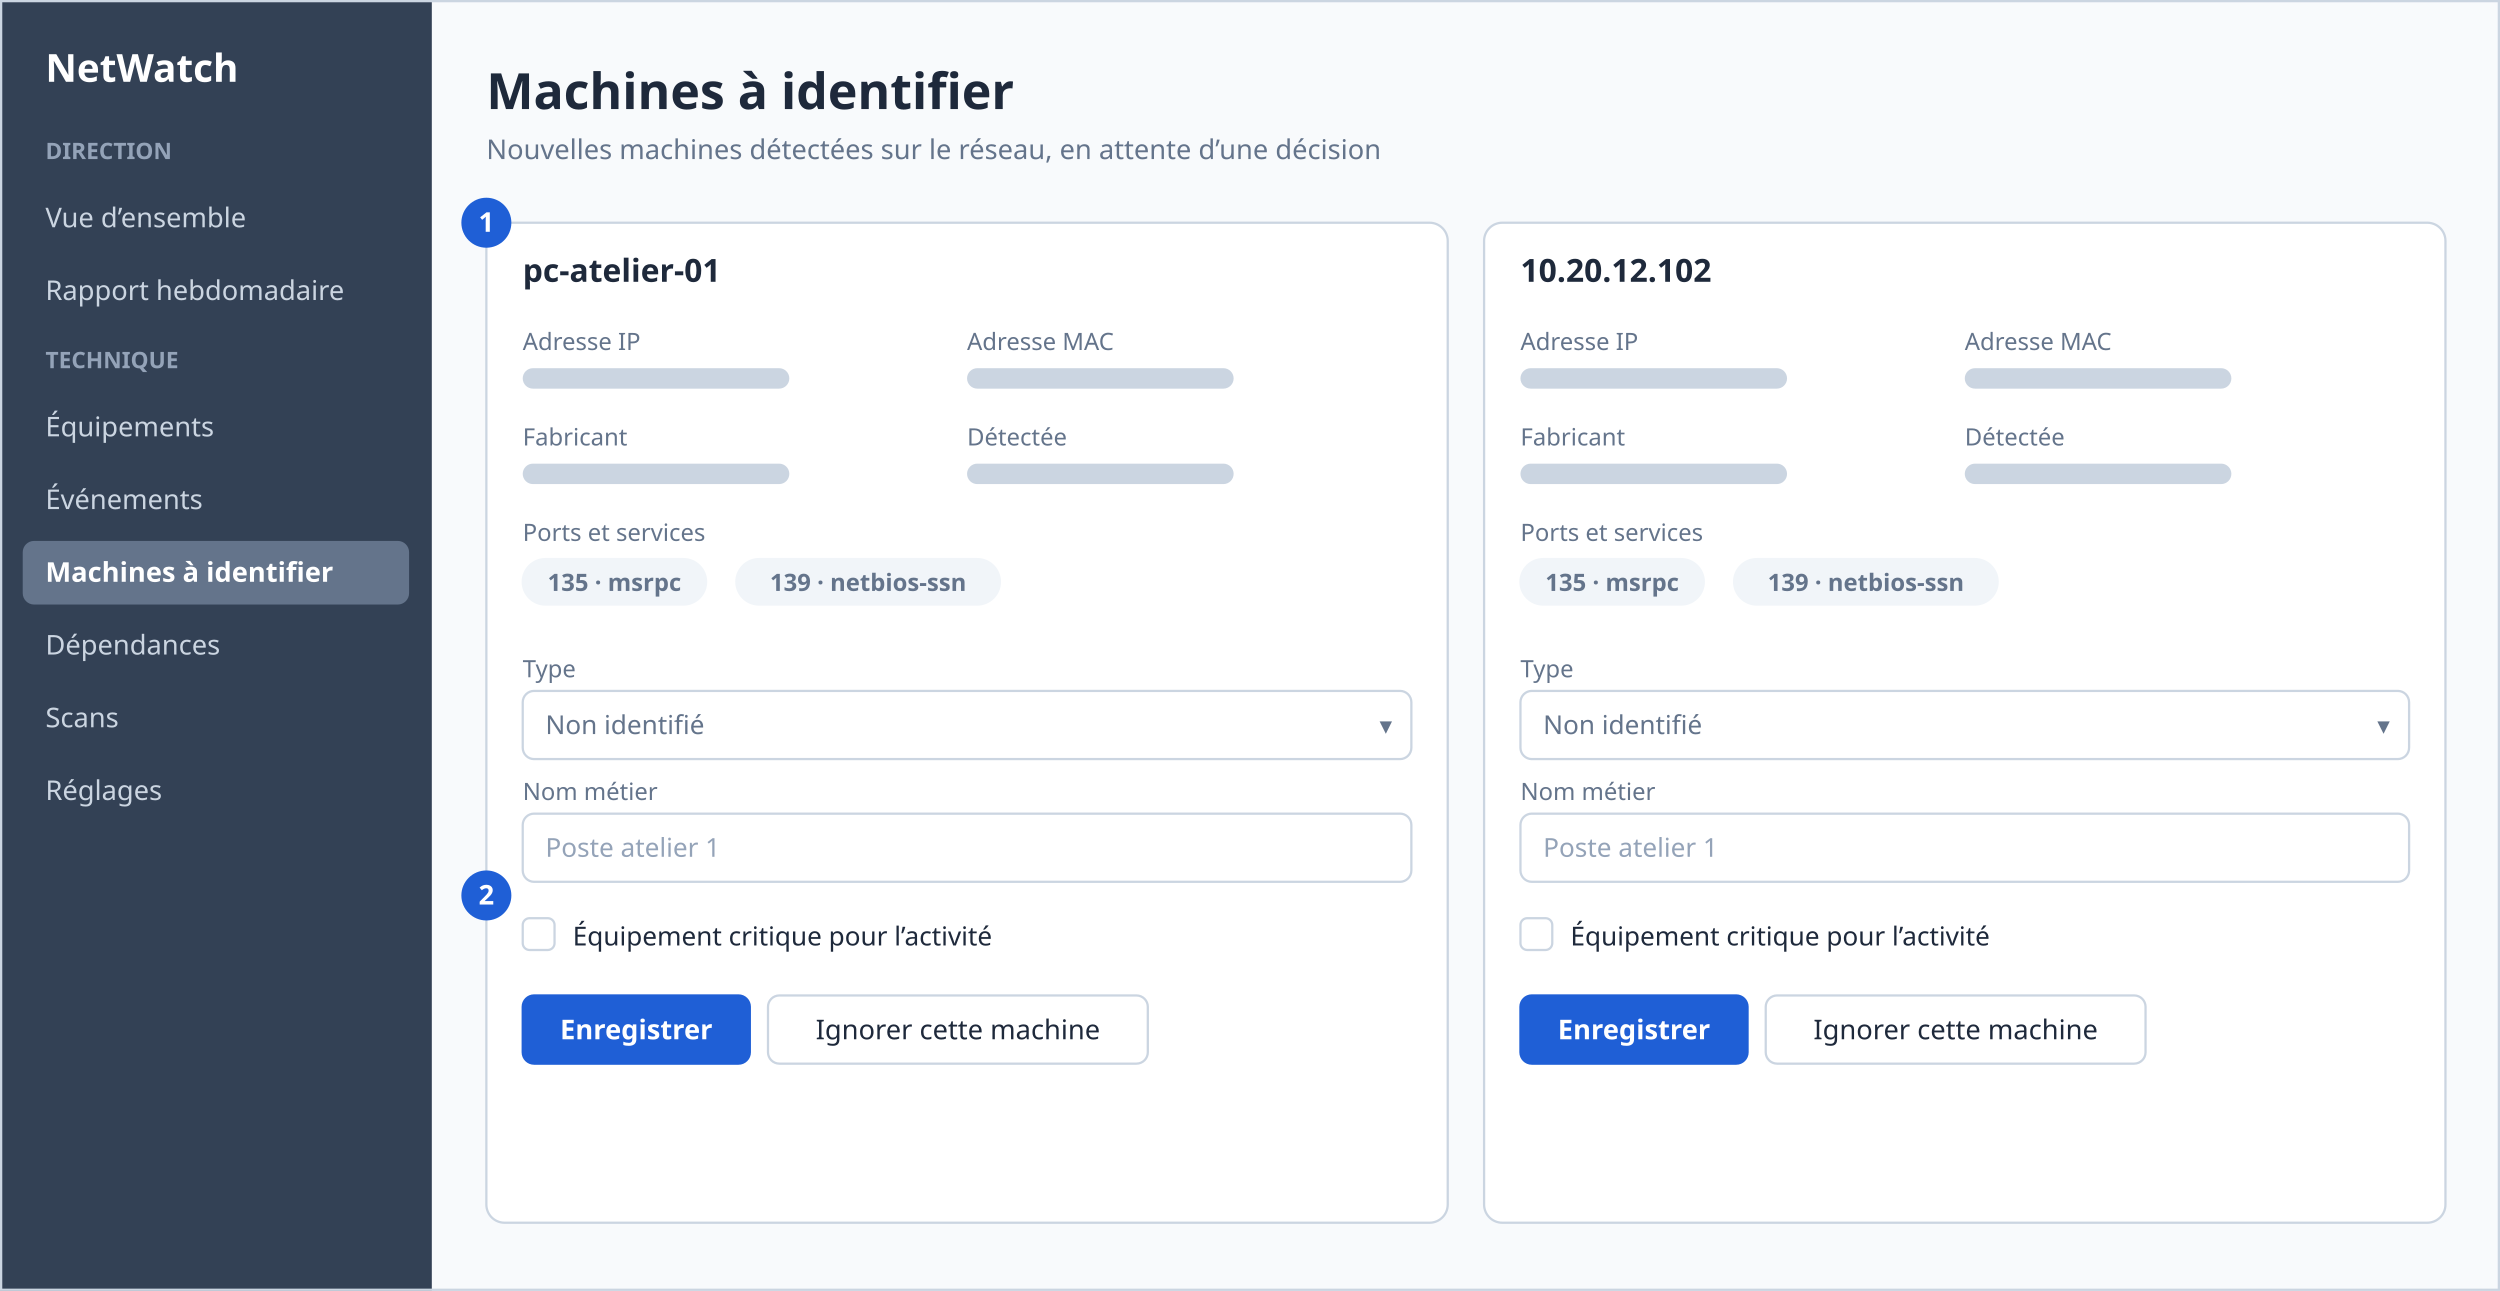
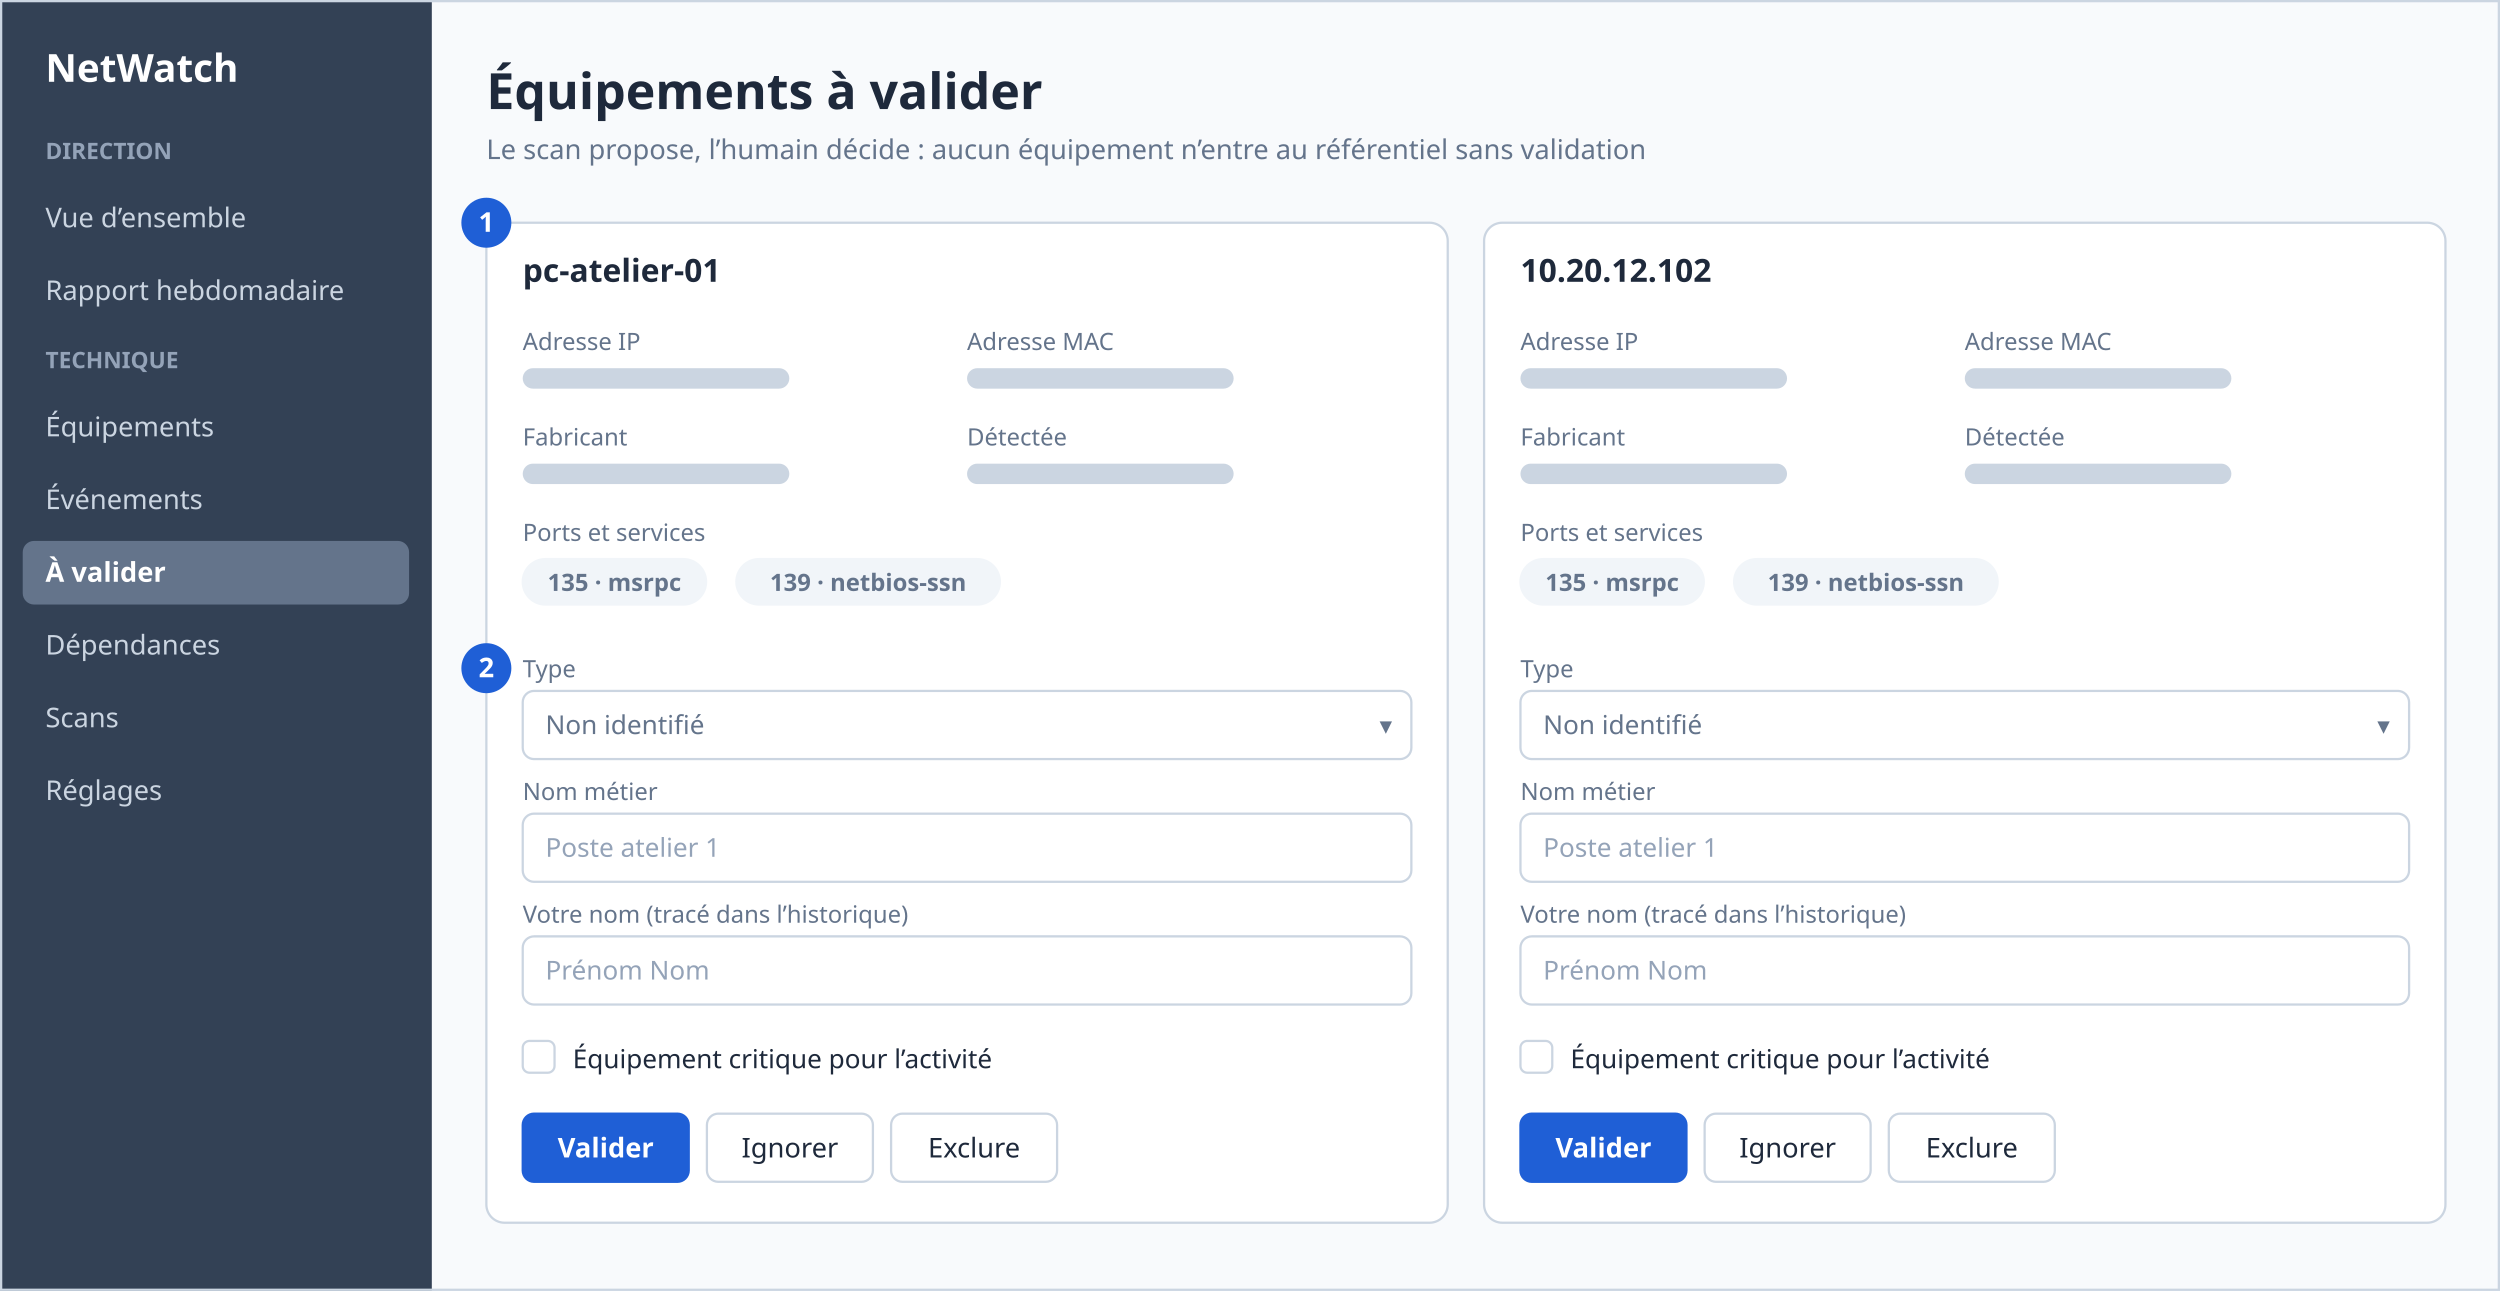
<svg xmlns="http://www.w3.org/2000/svg" viewBox="0 0 1100 568" width="1100" height="568" role="img" aria-label="Maquette : machines à identifier" font-family="Segoe UI, system-ui, sans-serif">
  <rect width="1100" height="568" fill="#f8fafc" />
  <rect x="0" y="0" width="190" height="568" fill="#334155" />
  <text x="20" y="36" font-size="17" fill="#fff" font-weight="700" text-anchor="start">NetWatch</text>
  <text x="20" y="70" font-size="10" fill="#94a3b8" font-weight="700" text-anchor="start">DIRECTION</text>
  <text x="20" y="100" font-size="12" fill="#cbd5e1" font-weight="400" text-anchor="start">Vue d’ensemble</text>
  <text x="20" y="132" font-size="12" fill="#cbd5e1" font-weight="400" text-anchor="start">Rapport hebdomadaire</text>
  <text x="20" y="162" font-size="10" fill="#94a3b8" font-weight="700" text-anchor="start">TECHNIQUE</text>
  <text x="20" y="192" font-size="12" fill="#cbd5e1" font-weight="400" text-anchor="start">Équipements</text>
  <text x="20" y="224" font-size="12" fill="#cbd5e1" font-weight="400" text-anchor="start">Événements</text>
  <rect x="10" y="238" width="170" height="28" rx="5" fill="#64748b" />
-   <text x="20" y="256" font-size="12" fill="#fff" font-weight="600" text-anchor="start">Machines à identifier</text>
+   <text x="20" y="256" font-size="12" fill="#fff" font-weight="600" text-anchor="start">À valider</text>
  <text x="20" y="288" font-size="12" fill="#cbd5e1" font-weight="400" text-anchor="start">Dépendances</text>
  <text x="20" y="320" font-size="12" fill="#cbd5e1" font-weight="400" text-anchor="start">Scans</text>
  <text x="20" y="352" font-size="12" fill="#cbd5e1" font-weight="400" text-anchor="start">Réglages</text>
-   <text x="214" y="48" font-size="22" fill="#1e293b" font-weight="700" text-anchor="start">Machines à identifier</text>
-   <text x="214" y="70" font-size="12" fill="#64748b" font-weight="400" text-anchor="start">Nouvelles machines détectées sur le réseau, en attente d’une décision</text>
+   <text x="214" y="48" font-size="22" fill="#1e293b" font-weight="700" text-anchor="start">Équipements à valider</text>
+   <text x="214" y="70" font-size="12" fill="#64748b" font-weight="400" text-anchor="start">Le scan propose, l’humain décide : aucun équipement n’entre au référentiel sans validation</text>
  <rect x="214" y="98" width="423" height="440" rx="8" fill="#fff" stroke="#cbd5e1" />
  <text x="230" y="124" font-size="14" fill="#1e293b" font-weight="700" text-anchor="start">pc-atelier-01</text>
  <text x="230" y="154" font-size="10.5" fill="#64748b" font-weight="400" text-anchor="start">Adresse IP</text>
  <rect x="230" y="162" width="117.3" height="9" rx="4.5" fill="#cbd5e1" />
  <text x="425.5" y="154" font-size="10.5" fill="#64748b" font-weight="400" text-anchor="start">Adresse MAC</text>
  <rect x="425.5" y="162" width="117.3" height="9" rx="4.5" fill="#cbd5e1" />
  <text x="230" y="196" font-size="10.5" fill="#64748b" font-weight="400" text-anchor="start">Fabricant</text>
  <rect x="230" y="204" width="117.3" height="9" rx="4.5" fill="#cbd5e1" />
  <text x="425.5" y="196" font-size="10.5" fill="#64748b" font-weight="400" text-anchor="start">Détectée</text>
  <rect x="425.5" y="204" width="117.3" height="9" rx="4.5" fill="#cbd5e1" />
  <text x="230" y="238" font-size="10.5" fill="#64748b" font-weight="400" text-anchor="start">Ports et services</text>
  <rect x="230" y="246" width="80.68" height="20" rx="10" fill="#f1f5f9" stroke="#f1f5f9" />
  <text x="270.34" y="260" font-size="10.5" fill="#64748b" font-weight="600" text-anchor="middle">135 · msrpc</text>
  <rect x="324" y="246" width="115.96" height="20" rx="10" fill="#f1f5f9" stroke="#f1f5f9" />
  <text x="381.98" y="260" font-size="10.5" fill="#64748b" font-weight="600" text-anchor="middle">139 · netbios-ssn</text>
  <text x="230" y="298" font-size="10.5" fill="#64748b" font-weight="400" text-anchor="start">Type</text>
  <rect x="230" y="304" width="391" height="30" rx="5" fill="#fff" stroke="#cbd5e1" />
  <text x="240" y="323" font-size="11.5" fill="#64748b" font-weight="400" text-anchor="start">Non identifié</text>
  <text x="607" y="323" font-size="11" fill="#64748b" font-weight="400" text-anchor="start">▾</text>
  <text x="230" y="352" font-size="10.5" fill="#64748b" font-weight="400" text-anchor="start">Nom métier</text>
  <rect x="230" y="358" width="391" height="30" rx="5" fill="#fff" stroke="#cbd5e1" />
  <text x="240" y="377" font-size="11.5" fill="#94a3b8" font-weight="400" text-anchor="start">Poste atelier 1</text>
-   <rect x="230" y="404" width="14" height="14" rx="3" fill="#fff" stroke="#cbd5e1" />
-   <text x="252" y="416" font-size="11.5" fill="#1e293b" font-weight="400" text-anchor="start">Équipement critique pour l’activité</text>
-   <rect x="230" y="438" width="99.92" height="30" rx="5" fill="#1f5fd6" stroke="#1f5fd6" />
-   <text x="279.96" y="457.286" font-size="12" fill="#fff" font-weight="600" text-anchor="middle">Enregistrer</text>
-   <rect x="337.92" y="438" width="167.12" height="30" rx="5" fill="#fff" stroke="#cbd5e1" />
-   <text x="421.48" y="457.286" font-size="12" fill="#1e293b" font-weight="400" text-anchor="middle">Ignorer cette machine</text>
+   <text x="230" y="406" font-size="10.5" fill="#64748b" font-weight="400" text-anchor="start">Votre nom (tracé dans l’historique)</text>
+   <rect x="230" y="412" width="391" height="30" rx="5" fill="#fff" stroke="#cbd5e1" />
+   <text x="240" y="431" font-size="11.5" fill="#94a3b8" font-weight="400" text-anchor="start">Prénom Nom</text>
+   <rect x="230" y="458" width="14" height="14" rx="3" fill="#fff" stroke="#cbd5e1" />
+   <text x="252" y="470" font-size="11.5" fill="#1e293b" font-weight="400" text-anchor="start">Équipement critique pour l’activité</text>
+   <rect x="230" y="490" width="73.04" height="30" rx="5" fill="#1f5fd6" stroke="#1f5fd6" />
+   <text x="266.52" y="509.286" font-size="12" fill="#fff" font-weight="600" text-anchor="middle">Valider</text>
+   <rect x="311.04" y="490" width="73.04" height="30" rx="5" fill="#fff" stroke="#cbd5e1" />
+   <text x="347.56" y="509.286" font-size="12" fill="#1e293b" font-weight="400" text-anchor="middle">Ignorer</text>
+   <rect x="392.08" y="490" width="73.04" height="30" rx="5" fill="#fff" stroke="#cbd5e1" />
+   <text x="428.6" y="509.286" font-size="12" fill="#1e293b" font-weight="400" text-anchor="middle">Exclure</text>
  <rect x="653" y="98" width="423" height="440" rx="8" fill="#fff" stroke="#cbd5e1" />
  <text x="669" y="124" font-size="14" fill="#1e293b" font-weight="700" text-anchor="start">10.20.12.102</text>
  <text x="669" y="154" font-size="10.5" fill="#64748b" font-weight="400" text-anchor="start">Adresse IP</text>
  <rect x="669" y="162" width="117.3" height="9" rx="4.5" fill="#cbd5e1" />
  <text x="864.5" y="154" font-size="10.5" fill="#64748b" font-weight="400" text-anchor="start">Adresse MAC</text>
  <rect x="864.5" y="162" width="117.3" height="9" rx="4.5" fill="#cbd5e1" />
  <text x="669" y="196" font-size="10.5" fill="#64748b" font-weight="400" text-anchor="start">Fabricant</text>
  <rect x="669" y="204" width="117.3" height="9" rx="4.5" fill="#cbd5e1" />
  <text x="864.5" y="196" font-size="10.5" fill="#64748b" font-weight="400" text-anchor="start">Détectée</text>
  <rect x="864.5" y="204" width="117.3" height="9" rx="4.5" fill="#cbd5e1" />
  <text x="669" y="238" font-size="10.5" fill="#64748b" font-weight="400" text-anchor="start">Ports et services</text>
  <rect x="669" y="246" width="80.68" height="20" rx="10" fill="#f1f5f9" stroke="#f1f5f9" />
  <text x="709.34" y="260" font-size="10.5" fill="#64748b" font-weight="600" text-anchor="middle">135 · msrpc</text>
  <rect x="763" y="246" width="115.96" height="20" rx="10" fill="#f1f5f9" stroke="#f1f5f9" />
  <text x="820.98" y="260" font-size="10.5" fill="#64748b" font-weight="600" text-anchor="middle">139 · netbios-ssn</text>
  <text x="669" y="298" font-size="10.5" fill="#64748b" font-weight="400" text-anchor="start">Type</text>
  <rect x="669" y="304" width="391" height="30" rx="5" fill="#fff" stroke="#cbd5e1" />
  <text x="679" y="323" font-size="11.5" fill="#64748b" font-weight="400" text-anchor="start">Non identifié</text>
  <text x="1046" y="323" font-size="11" fill="#64748b" font-weight="400" text-anchor="start">▾</text>
  <text x="669" y="352" font-size="10.5" fill="#64748b" font-weight="400" text-anchor="start">Nom métier</text>
  <rect x="669" y="358" width="391" height="30" rx="5" fill="#fff" stroke="#cbd5e1" />
  <text x="679" y="377" font-size="11.5" fill="#94a3b8" font-weight="400" text-anchor="start">Poste atelier 1</text>
-   <rect x="669" y="404" width="14" height="14" rx="3" fill="#fff" stroke="#cbd5e1" />
-   <text x="691" y="416" font-size="11.5" fill="#1e293b" font-weight="400" text-anchor="start">Équipement critique pour l’activité</text>
-   <rect x="669" y="438" width="99.92" height="30" rx="5" fill="#1f5fd6" stroke="#1f5fd6" />
-   <text x="718.96" y="457.286" font-size="12" fill="#fff" font-weight="600" text-anchor="middle">Enregistrer</text>
-   <rect x="776.92" y="438" width="167.12" height="30" rx="5" fill="#fff" stroke="#cbd5e1" />
-   <text x="860.48" y="457.286" font-size="12" fill="#1e293b" font-weight="400" text-anchor="middle">Ignorer cette machine</text>
+   <text x="669" y="406" font-size="10.5" fill="#64748b" font-weight="400" text-anchor="start">Votre nom (tracé dans l’historique)</text>
+   <rect x="669" y="412" width="391" height="30" rx="5" fill="#fff" stroke="#cbd5e1" />
+   <text x="679" y="431" font-size="11.5" fill="#94a3b8" font-weight="400" text-anchor="start">Prénom Nom</text>
+   <rect x="669" y="458" width="14" height="14" rx="3" fill="#fff" stroke="#cbd5e1" />
+   <text x="691" y="470" font-size="11.5" fill="#1e293b" font-weight="400" text-anchor="start">Équipement critique pour l’activité</text>
+   <rect x="669" y="490" width="73.04" height="30" rx="5" fill="#1f5fd6" stroke="#1f5fd6" />
+   <text x="705.52" y="509.286" font-size="12" fill="#fff" font-weight="600" text-anchor="middle">Valider</text>
+   <rect x="750.04" y="490" width="73.04" height="30" rx="5" fill="#fff" stroke="#cbd5e1" />
+   <text x="786.56" y="509.286" font-size="12" fill="#1e293b" font-weight="400" text-anchor="middle">Ignorer</text>
+   <rect x="831.08" y="490" width="73.04" height="30" rx="5" fill="#fff" stroke="#cbd5e1" />
+   <text x="867.6" y="509.286" font-size="12" fill="#1e293b" font-weight="400" text-anchor="middle">Exclure</text>
  <g>
    <circle cx="214" cy="98" r="11" fill="#1f5fd6" />
    <text x="214" y="102" font-size="12" fill="#fff" font-weight="700" text-anchor="middle">1</text>
  </g>
  <g>
-     <circle cx="214" cy="394" r="11" fill="#1f5fd6" />
-     <text x="214" y="398" font-size="12" fill="#fff" font-weight="700" text-anchor="middle">2</text>
+     <circle cx="214" cy="294" r="11" fill="#1f5fd6" />
+     <text x="214" y="298" font-size="12" fill="#fff" font-weight="700" text-anchor="middle">2</text>
  </g>
  <rect x="0.5" y="0.5" width="1099" height="567" fill="none" stroke="#cbd5e1" />
</svg>
